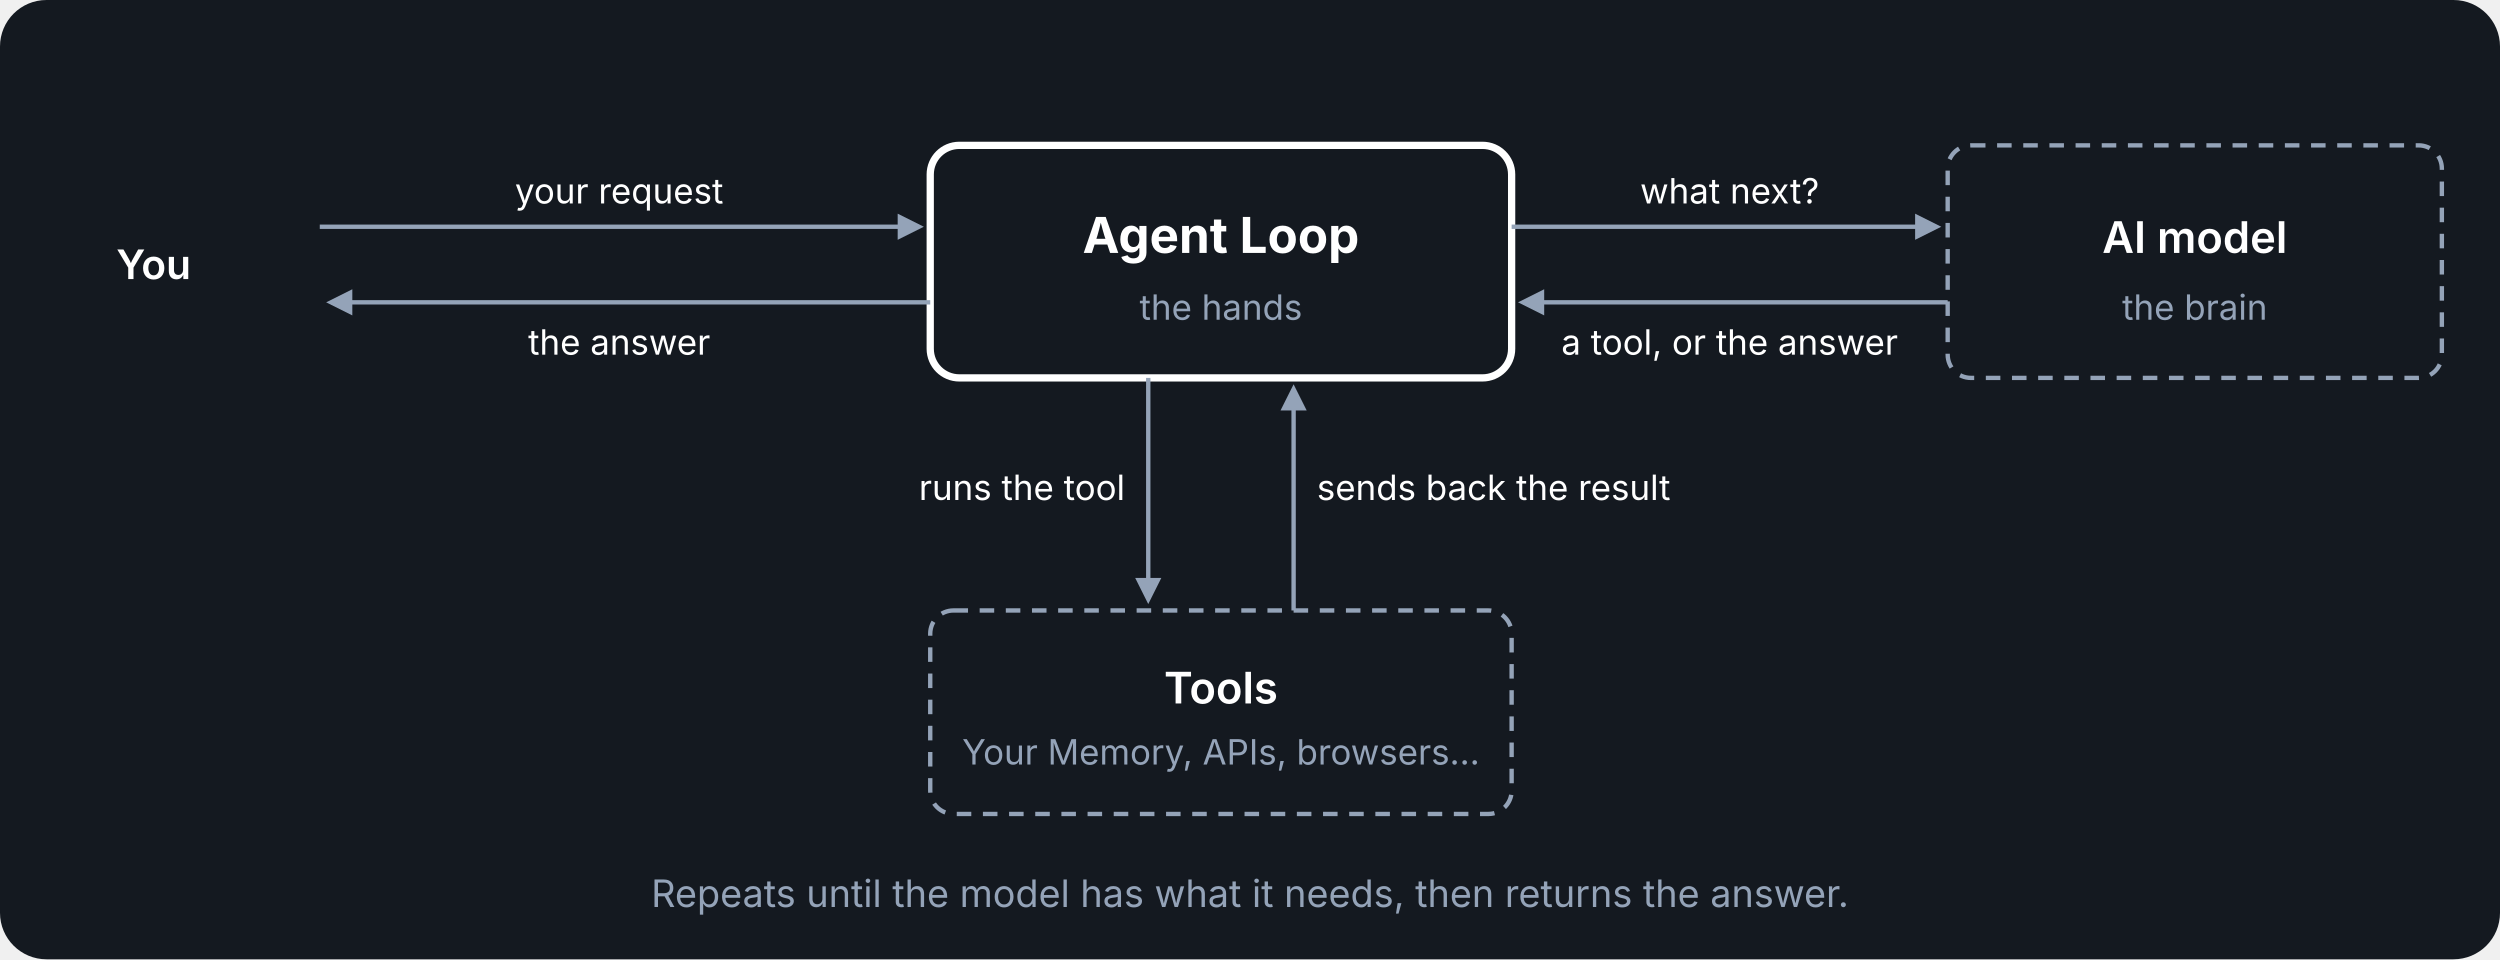
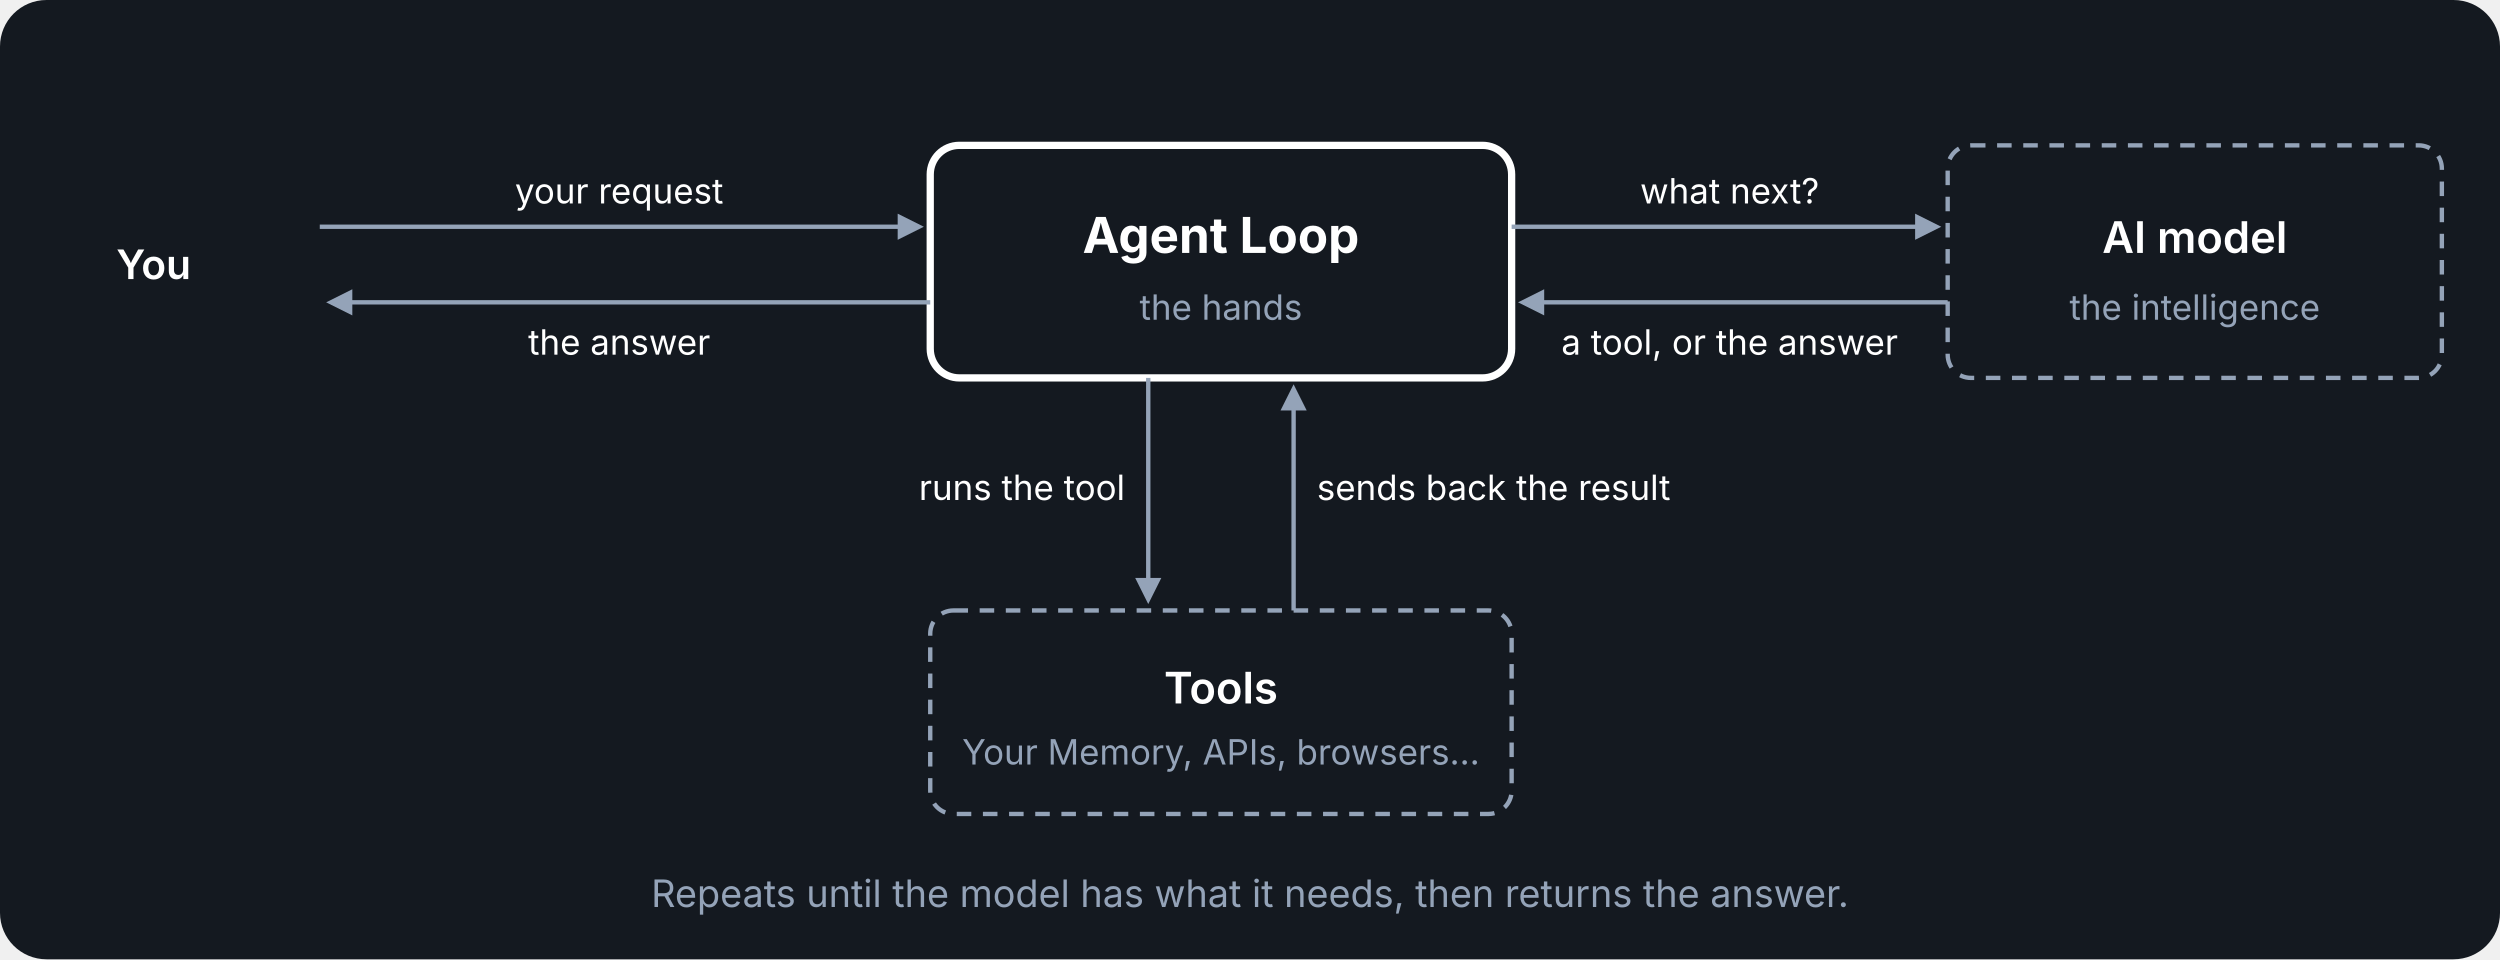
<svg xmlns="http://www.w3.org/2000/svg" viewBox="0 0 860 330" font-family="Inter, Helvetica, Arial, sans-serif">
  <rect x="0" y="0" width="100%" height="100%" rx="16" fill="#141920" />
  <defs>
    <marker id="a" viewBox="0 0 10 10" refX="8" refY="5" markerWidth="6" markerHeight="6" orient="auto">
      <path d="M0,0 L10,5 L0,10 z" fill="#94A3B8" />
    </marker>
  </defs>
  <rect x="320" y="50" width="200" height="80" rx="10" fill="none" stroke="#FFFFFF" stroke-width="2.5" />
  <g fill="none" stroke="#94A3B8" stroke-width="1.5" stroke-dasharray="5 4">
    <rect x="670" y="50" width="170" height="80" rx="8" />
    <rect x="320" y="210" width="200" height="70" rx="8" />
  </g>
  <g fill="#FFFFFF" text-anchor="middle">
    <text x="420" y="87" font-weight="700" font-size="17">Agent Loop</text>
    <text x="420" y="110" font-size="12" fill="#94A3B8">the hands</text>
    <text x="755" y="87" font-weight="600" font-size="15">AI model</text>
-     <text x="755" y="110" font-size="12" fill="#94A3B8">the brain</text>
+     <text x="755" y="110" font-size="12" fill="#94A3B8">the intelligence</text>
    <text x="420" y="242" font-weight="600" font-size="15">Tools</text>
    <text x="420" y="263" font-size="12" fill="#94A3B8">Your Memory, APIs, browsers…</text>
  </g>
  <g stroke="#94A3B8" stroke-width="1.5" fill="none">
    <line x1="110" y1="78" x2="316" y2="78" marker-end="url(#a)" />
    <line x1="320" y1="104" x2="114" y2="104" marker-end="url(#a)" />
    <line x1="520" y1="78" x2="666" y2="78" marker-end="url(#a)" />
    <line x1="670" y1="104" x2="524" y2="104" marker-end="url(#a)" />
    <line x1="395" y1="130" x2="395" y2="206" marker-end="url(#a)" />
    <line x1="445" y1="210" x2="445" y2="134" marker-end="url(#a)" />
  </g>
  <g fill="#FFFFFF" font-size="12">
    <text x="40" y="96" font-weight="600" font-size="14">You</text>
    <text x="213" y="70" text-anchor="middle">your request</text>
    <text x="213" y="122" text-anchor="middle">the answer</text>
    <text x="595" y="70" text-anchor="middle">what next?</text>
    <text x="595" y="122" text-anchor="middle">a tool, or the answer</text>
    <text x="387" y="172" text-anchor="end">runs the tool</text>
    <text x="453" y="172">sends back the result</text>
  </g>
  <text x="430" y="312" text-anchor="middle" fill="#94A3B8" font-size="13">Repeats until the model has what it needs, then returns the answer.</text>
</svg>
